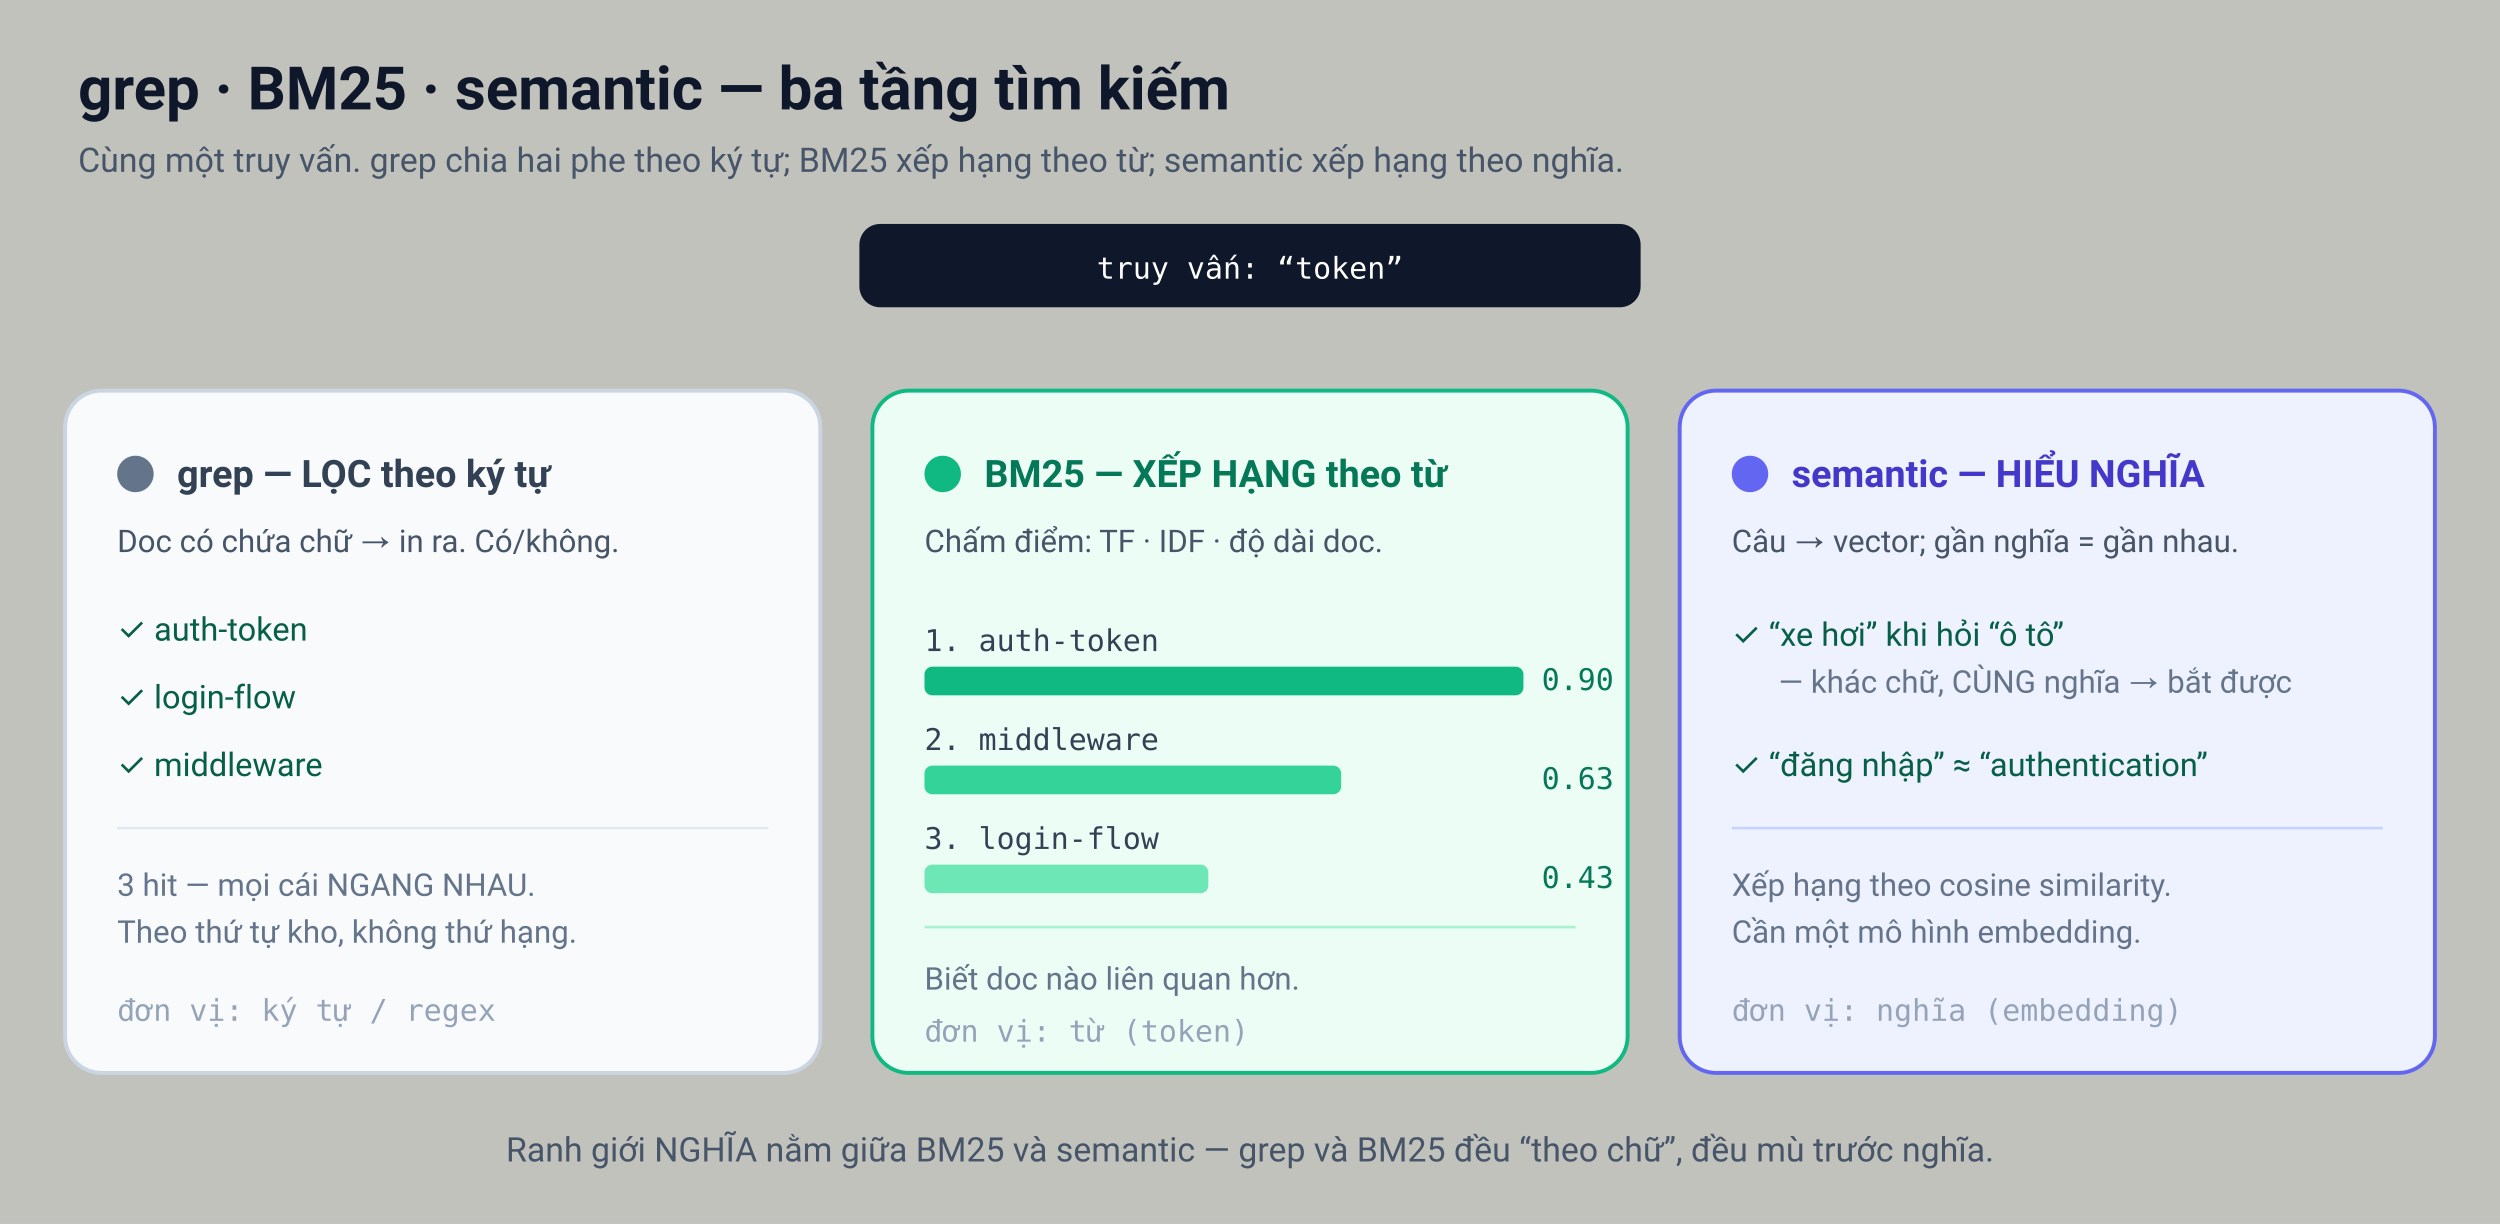
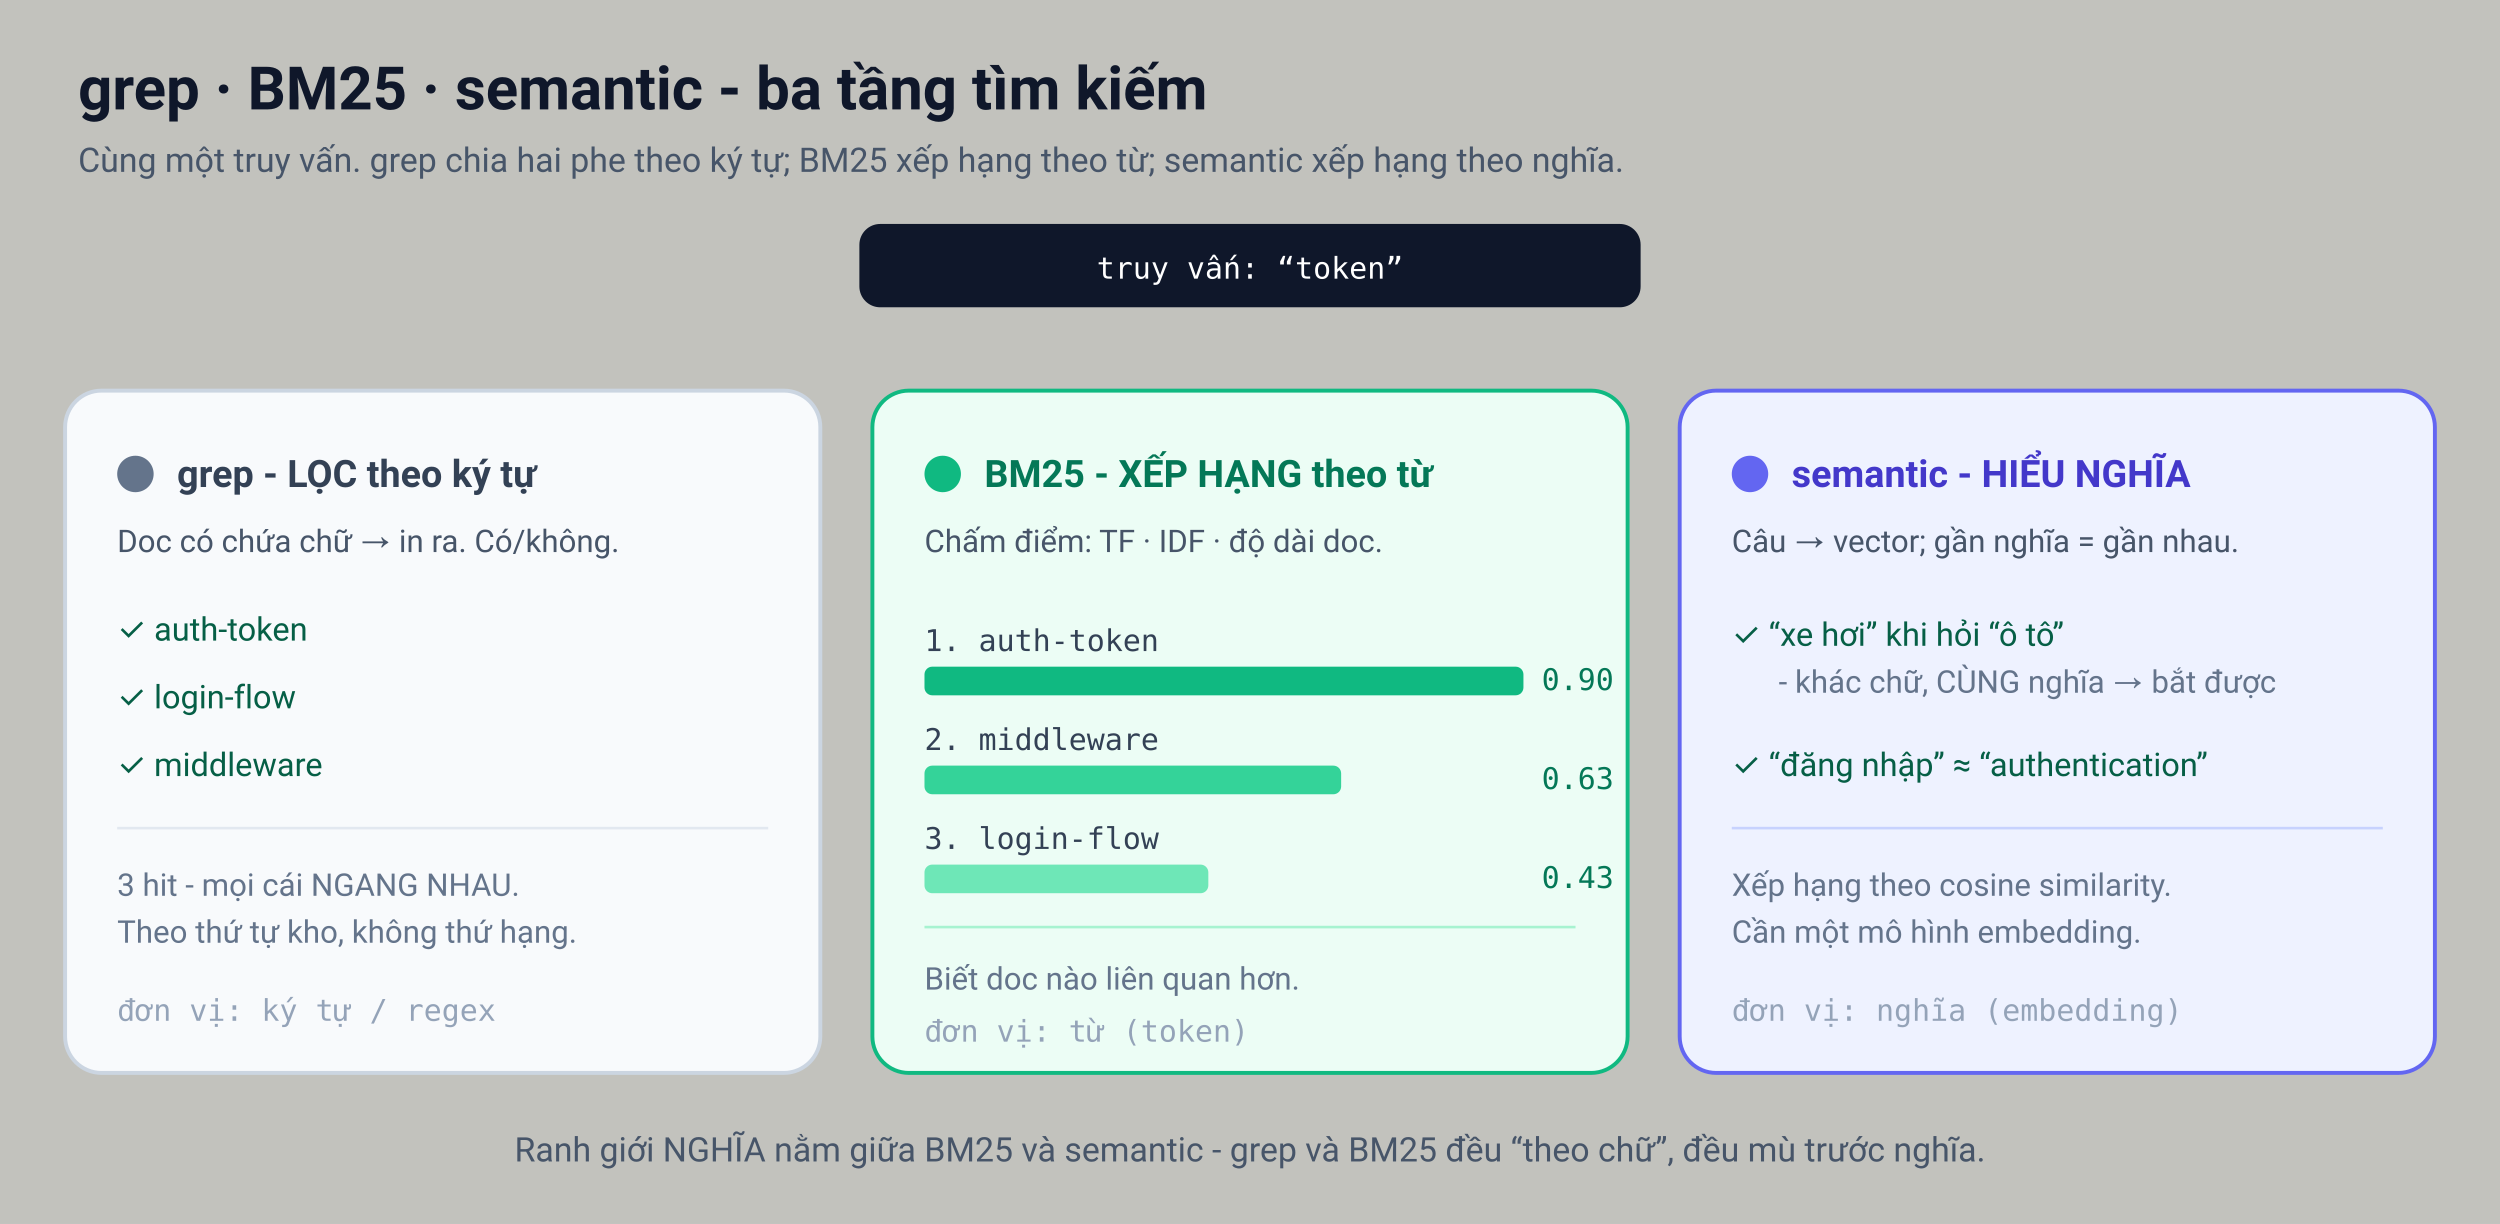
<svg xmlns="http://www.w3.org/2000/svg" viewBox="0 0 960 470" font-family="-apple-system, BlinkMacSystemFont, 'Segoe UI', Roboto, Helvetica, Arial, sans-serif" role="img" aria-label="Ba tầng tìm kiếm trên cùng một truy vấn: grep lọc theo ký tự cho ra các hit ngang nhau không thứ hạng; BM25 xếp hạng theo từ bằng TF IDF và độ dài; semantic xếp hạng theo nghĩa bằng vector embedding, bắt được câu khác chữ cùng nghĩa">
  <rect width="100%" height="100%" fill="#c2c2bd" />
  <style>
    .title { fill:#0f172a; font-size:23px; font-weight:700; }
    .sub   { fill:#475569; font-size:13px; }
    .ph    { font-size:14.5px; font-weight:700; }
    .mono  { font-family:'SF Mono','Cascadia Code',Consolas,monospace; font-size:11.5px; }
    .meta  { fill:#475569; font-size:12px; }
    .hit   { fill:#065f46; font-size:12.5px; }
    .note  { fill:#64748b; font-size:12px; }
    .gbox  { fill:#f8fafc; stroke:#cbd5e1; stroke-width:1.5; }
    .bbox  { fill:#ecfdf5; stroke:#10b981; stroke-width:1.5; }
    .sbox  { fill:#eef2ff; stroke:#6366f1; stroke-width:1.5; }
  </style>
-   <text class="title" x="30" y="42">grep · BM25 · semantic — ba tầng tìm kiếm</text>
+   <text class="title" x="30" y="42">grep · BM25 · semantic - ba tầng tìm kiếm</text>
  <text class="sub" x="30" y="66">Cùng một truy vấn. grep chia hai phe theo ký tự; BM25 xếp hạng theo từ; semantic xếp hạng theo nghĩa.</text>
  <rect x="330" y="86" width="300" height="32" rx="8" fill="#0f172a" />
  <text class="mono" x="480" y="107" text-anchor="middle" fill="#ffffff">truy vấn: “token”</text>
  <rect class="gbox" x="25" y="150" width="290" height="262" rx="14" />
  <circle cx="52" cy="182" r="7" fill="#64748b" />
-   <text class="ph" x="68" y="187" fill="#334155">grep — LỌC theo ký tự</text>
+   <text class="ph" x="68" y="187" fill="#334155">grep - LỌC theo ký tự</text>
  <text class="meta" x="45" y="212">Doc có chứa chữ → in ra. Có/không.</text>
  <text class="hit" x="45" y="246">✓ auth-token</text>
  <text class="hit" x="45" y="272">✓ login-flow</text>
  <text class="hit" x="45" y="298">✓ middleware</text>
  <line x1="45" y1="318" x2="295" y2="318" stroke="#e2e8f0" stroke-width="1" />
-   <text class="note" x="45" y="344">3 hit — mọi cái NGANG NHAU.</text>
+   <text class="note" x="45" y="344">3 hit - mọi cái NGANG NHAU.</text>
  <text class="note" x="45" y="362">Theo thứ tự kho, không thứ hạng.</text>
  <text class="mono" x="45" y="392" fill="#94a3b8">đơn vị: ký tự / regex</text>
  <rect class="bbox" x="335" y="150" width="290" height="262" rx="14" />
  <circle cx="362" cy="182" r="7" fill="#10b981" />
-   <text class="ph" x="378" y="187" fill="#047857">BM25 — XẾP HẠNG theo từ</text>
+   <text class="ph" x="378" y="187" fill="#047857">BM25 - XẾP HẠNG theo từ</text>
  <text class="meta" x="355" y="212">Chấm điểm: TF · IDF · độ dài doc.</text>
  <text class="mono" x="355" y="250" fill="#334155">1. auth-token</text>
  <rect x="355" y="256" width="230" height="11" rx="3" fill="#10b981" />
  <text class="mono" x="592" y="265" fill="#047857">0.90</text>
  <text class="mono" x="355" y="288" fill="#334155">2. middleware</text>
  <rect x="355" y="294" width="160" height="11" rx="3" fill="#34d399" />
  <text class="mono" x="592" y="303" fill="#047857">0.63</text>
  <text class="mono" x="355" y="326" fill="#334155">3. login-flow</text>
  <rect x="355" y="332" width="109" height="11" rx="3" fill="#6ee7b7" />
  <text class="mono" x="592" y="341" fill="#047857">0.43</text>
  <line x1="355" y1="356" x2="605" y2="356" stroke="#a7f3d0" stroke-width="1" />
  <text class="note" x="355" y="380">Biết doc nào liên quan hơn.</text>
  <text class="mono" x="355" y="400" fill="#94a3b8">đơn vị: từ (token)</text>
  <rect class="sbox" x="645" y="150" width="290" height="262" rx="14" />
  <circle cx="672" cy="182" r="7" fill="#6366f1" />
-   <text class="ph" x="688" y="187" fill="#4338ca">semantic — HIỂU NGHĨA</text>
+   <text class="ph" x="688" y="187" fill="#4338ca">semantic - HIỂU NGHĨA</text>
  <text class="meta" x="665" y="212">Câu → vector; gần nghĩa = gần nhau.</text>
  <text class="hit" x="665" y="248" fill="#4338ca">✓ “xe hơi” khi hỏi “ô tô”</text>
-   <text class="note" x="683" y="266">— khác chữ, CÙNG nghĩa → bắt được</text>
+   <text class="note" x="683" y="266"> - khác chữ, CÙNG nghĩa → bắt được</text>
  <text class="hit" x="665" y="298" fill="#4338ca">✓ “đăng nhập” ≈ “authentication”</text>
  <line x1="665" y1="318" x2="915" y2="318" stroke="#c7d2fe" stroke-width="1" />
  <text class="note" x="665" y="344">Xếp hạng theo cosine similarity.</text>
  <text class="note" x="665" y="362">Cần một mô hình embedding.</text>
  <text class="mono" x="665" y="392" fill="#94a3b8">đơn vị: nghĩa (embedding)</text>
-   <text class="sub" x="480" y="446" text-anchor="middle" fill="#475569">Ranh giới NGHĨA nằm giữa BM25 và semantic — grep và BM25 đều “theo chữ”, đều mù trước nghĩa.</text>
+   <text class="sub" x="480" y="446" text-anchor="middle" fill="#475569">Ranh giới NGHĨA nằm giữa BM25 và semantic - grep và BM25 đều “theo chữ”, đều mù trước nghĩa.</text>
</svg>
